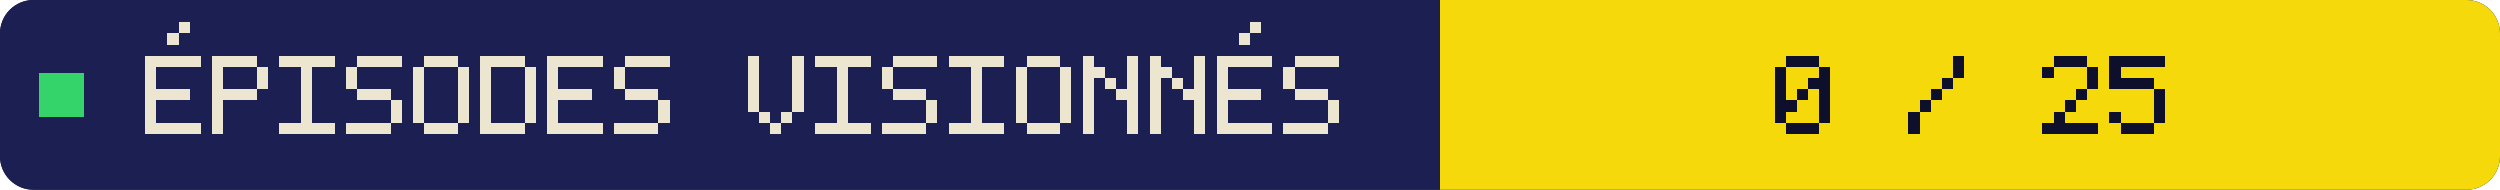
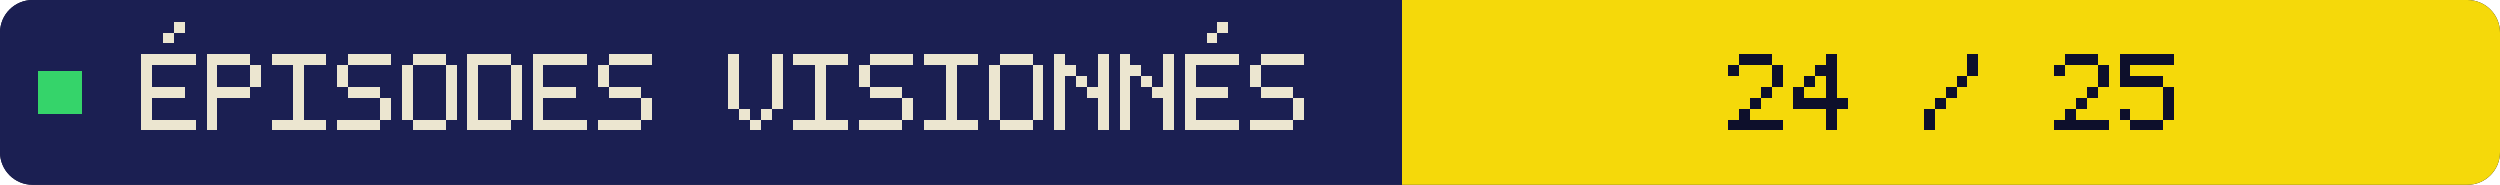
- <svg xmlns="http://www.w3.org/2000/svg" viewBox="0 0 448 34" width="448" height="34" role="img" aria-labelledby="t d" shape-rendering="crispEdges">
+ <svg xmlns="http://www.w3.org/2000/svg" viewBox="0 0 460 34" width="460" height="34" role="img" aria-labelledby="t d" shape-rendering="crispEdges">
  <style>@keyframes v0{0%,50%{opacity:1}50.01%,100%{opacity:0}}.v0{animation:v0 8s steps(1) infinite}@keyframes v1{0%,49.99%{opacity:0}50%,100%{opacity:1}}.v1{animation:v1 8s steps(1) infinite}.v{opacity:0}.led{animation:led 1.6s steps(1) infinite}@keyframes led{0%,59%{opacity:1}60%,100%{opacity:.2}}@media (prefers-reduced-motion:reduce){*{animation:none!important}}</style>
  <defs>
    <clipPath id="frame">
-       <rect width="448" height="34" rx="6" />
+       <rect width="460" height="34" rx="6" />
    </clipPath>
    <path id="gc9" d="M0 0h5v1h-5zM0 1h1v1h-1zM0 2h1v1h-1zM0 3h4v1h-4zM0 4h1v1h-1zM0 5h1v1h-1zM0 6h5v1h-5zM3 -3h1v1h-1zM2 -2h1v1h-1z" />
    <path id="g50" d="M0 0h4v1h-4zM0 1h1v1h-1zM4 1h1v1h-1zM0 2h1v1h-1zM4 2h1v1h-1zM0 3h4v1h-4zM0 4h1v1h-1zM0 5h1v1h-1zM0 6h1v1h-1z" />
    <path id="g49" d="M0 0h5v1h-5zM2 1h1v1h-1zM2 2h1v1h-1zM2 3h1v1h-1zM2 4h1v1h-1zM2 5h1v1h-1zM0 6h5v1h-5z" />
    <path id="g53" d="M1 0h4v1h-4zM0 1h1v1h-1zM0 2h1v1h-1zM1 3h3v1h-3zM4 4h1v1h-1zM4 5h1v1h-1zM0 6h4v1h-4z" />
    <path id="g4f" d="M1 0h3v1h-3zM0 1h1v1h-1zM4 1h1v1h-1zM0 2h1v1h-1zM4 2h1v1h-1zM0 3h1v1h-1zM4 3h1v1h-1zM0 4h1v1h-1zM4 4h1v1h-1zM0 5h1v1h-1zM4 5h1v1h-1zM1 6h3v1h-3z" />
    <path id="g44" d="M0 0h4v1h-4zM0 1h1v1h-1zM4 1h1v1h-1zM0 2h1v1h-1zM4 2h1v1h-1zM0 3h1v1h-1zM4 3h1v1h-1zM0 4h1v1h-1zM4 4h1v1h-1zM0 5h1v1h-1zM4 5h1v1h-1zM0 6h4v1h-4z" />
    <path id="g45" d="M0 0h5v1h-5zM0 1h1v1h-1zM0 2h1v1h-1zM0 3h4v1h-4zM0 4h1v1h-1zM0 5h1v1h-1zM0 6h5v1h-5z" />
    <path id="g56" d="M0 0h1v1h-1zM4 0h1v1h-1zM0 1h1v1h-1zM4 1h1v1h-1zM0 2h1v1h-1zM4 2h1v1h-1zM0 3h1v1h-1zM4 3h1v1h-1zM0 4h1v1h-1zM4 4h1v1h-1zM1 5h1v1h-1zM3 5h1v1h-1zM2 6h1v1h-1z" />
    <path id="g4e" d="M0 0h1v1h-1zM4 0h1v1h-1zM0 1h2v1h-2zM4 1h1v1h-1zM0 2h1v1h-1zM2 2h1v1h-1zM4 2h1v1h-1zM0 3h1v1h-1zM3 3h2v1h-2zM0 4h1v1h-1zM4 4h1v1h-1zM0 5h1v1h-1zM4 5h1v1h-1zM0 6h1v1h-1zM4 6h1v1h-1z" />
-     <path id="g30" d="M1 0h3v1h-3zM0 1h1v1h-1zM4 1h1v1h-1zM0 2h1v1h-1zM3 2h2v1h-2zM0 3h1v1h-1zM2 3h1v1h-1zM4 3h1v1h-1zM0 4h2v1h-2zM4 4h1v1h-1zM0 5h1v1h-1zM4 5h1v1h-1zM1 6h3v1h-3z" />
+     <path id="g32" d="M1 0h3v1h-3zM0 1h1v1h-1zM4 1h1v1h-1zM4 2h1v1h-1zM3 3h1v1h-1zM2 4h1v1h-1zM1 5h1v1h-1zM0 6h5v1h-5z" />
+     <path id="g34" d="M3 0h1v1h-1zM2 1h2v1h-2zM1 2h1v1h-1zM3 2h1v1h-1zM0 3h1v1h-1zM3 3h1v1h-1zM0 4h5v1h-5zM3 5h1v1h-1zM3 6h1v1h-1z" />
    <path id="g2f" d="M4 0h1v1h-1zM4 1h1v1h-1zM3 2h1v1h-1zM2 3h1v1h-1zM1 4h1v1h-1zM0 5h1v1h-1zM0 6h1v1h-1z" />
-     <path id="g32" d="M1 0h3v1h-3zM0 1h1v1h-1zM4 1h1v1h-1zM4 2h1v1h-1zM3 3h1v1h-1zM2 4h1v1h-1zM1 5h1v1h-1zM0 6h5v1h-5z" />
    <path id="g35" d="M0 0h5v1h-5zM0 1h1v1h-1zM0 2h4v1h-4zM4 3h1v1h-1zM4 4h1v1h-1zM0 5h1v1h-1zM4 5h1v1h-1zM1 6h3v1h-3z" />
-     <path id="g59" d="M0 0h1v1h-1zM4 0h1v1h-1zM0 1h1v1h-1zM4 1h1v1h-1zM1 2h1v1h-1zM3 2h1v1h-1zM2 3h1v1h-1zM2 4h1v1h-1zM2 5h1v1h-1zM2 6h1v1h-1z" />
-     <path id="g54" d="M0 0h5v1h-5zM2 1h1v1h-1zM2 2h1v1h-1zM2 3h1v1h-1zM2 4h1v1h-1zM2 5h1v1h-1zM2 6h1v1h-1z" />
-     <path id="g52" d="M0 0h4v1h-4zM0 1h1v1h-1zM4 1h1v1h-1zM0 2h1v1h-1zM4 2h1v1h-1zM0 3h4v1h-4zM0 4h1v1h-1zM2 4h1v1h-1zM0 5h1v1h-1zM3 5h1v1h-1zM0 6h1v1h-1zM4 6h1v1h-1z" />
+     <path id="g4c" d="M0 0h1v1h-1zM0 1h1v1h-1zM0 2h1v1h-1zM0 3h1v1h-1zM0 4h1v1h-1zM0 5h1v1h-1zM0 6h5v1h-5z" />
+     <path id="g4d" d="M0 0h1v1h-1zM4 0h1v1h-1zM0 1h2v1h-2zM3 1h2v1h-2zM0 2h1v1h-1zM2 2h1v1h-1zM4 2h1v1h-1zM0 3h1v1h-1zM2 3h1v1h-1zM4 3h1v1h-1zM0 4h1v1h-1zM4 4h1v1h-1zM0 5h1v1h-1zM4 5h1v1h-1zM0 6h1v1h-1zM4 6h1v1h-1z" />
    <path id="g41" d="M1 0h3v1h-3zM0 1h1v1h-1zM4 1h1v1h-1zM0 2h1v1h-1zM4 2h1v1h-1zM0 3h5v1h-5zM0 4h1v1h-1zM4 4h1v1h-1zM0 5h1v1h-1zM4 5h1v1h-1zM0 6h1v1h-1zM4 6h1v1h-1z" />
-     <path id="g4c" d="M0 0h1v1h-1zM0 1h1v1h-1zM0 2h1v1h-1zM0 3h1v1h-1zM0 4h1v1h-1zM0 5h1v1h-1zM0 6h5v1h-5z" />
+     <path id="g51" d="M1 0h3v1h-3zM0 1h1v1h-1zM4 1h1v1h-1zM0 2h1v1h-1zM4 2h1v1h-1zM0 3h1v1h-1zM4 3h1v1h-1zM0 4h1v1h-1zM2 4h1v1h-1zM4 4h1v1h-1zM0 5h1v1h-1zM3 5h1v1h-1zM1 6h2v1h-2zM4 6h1v1h-1z" />
+     <path id="g55" d="M0 0h1v1h-1zM4 0h1v1h-1zM0 1h1v1h-1zM4 1h1v1h-1zM0 2h1v1h-1zM4 2h1v1h-1zM0 3h1v1h-1zM4 3h1v1h-1zM0 4h1v1h-1zM4 4h1v1h-1zM0 5h1v1h-1zM4 5h1v1h-1zM1 6h3v1h-3z" />
  </defs>
  <g clip-path="url(#frame)">
-     <rect width="448" height="34" fill="#0d0f2b" />
+     <rect width="460" height="34" fill="#0d0f2b" />
    <rect x="0" y="0" width="20" height="34" fill="#1b1f52" />
    <rect class="led" x="7" y="13" width="8" height="8" fill="#35d46a" />
    <rect x="20" y="0" width="238" height="34" fill="#1b1f52" />
    <g transform="translate(26 10) scale(2)" fill="#ece6d0">
      <use href="#gc9" x="0" />
      <use href="#g50" x="6" />
      <use href="#g49" x="12" />
      <use href="#g53" x="18" />
      <use href="#g4f" x="24" />
      <use href="#g44" x="30" />
      <use href="#g45" x="36" />
      <use href="#g53" x="42" />
      <use href="#g56" x="54" />
      <use href="#g49" x="60" />
      <use href="#g53" x="66" />
      <use href="#g49" x="72" />
      <use href="#g4f" x="78" />
      <use href="#g4e" x="84" />
      <use href="#g4e" x="90" />
      <use href="#gc9" x="96" />
      <use href="#g53" x="102" />
    </g>
    <g class="v v0" style="opacity:1">
-       <rect x="258" y="0" width="190" height="34" fill="#f5d90a" />
+       <rect x="258" y="0" width="202" height="34" fill="#f5d90a" />
      <g transform="translate(318 10) scale(2)" fill="#0d0f2b">
-         <use href="#g30" x="0" />
-         <use href="#g2f" x="12" />
-         <use href="#g32" x="24" />
-         <use href="#g35" x="30" />
+         <use href="#g32" x="0" />
+         <use href="#g34" x="6" />
+         <use href="#g2f" x="18" />
+         <use href="#g32" x="30" />
+         <use href="#g35" x="36" />
      </g>
    </g>
    <g class="v v1">
-       <rect x="258" y="0" width="190" height="34" fill="#f5d90a" />
+       <rect x="258" y="0" width="202" height="34" fill="#f5d90a" />
      <g transform="translate(270 10) scale(2)" fill="#0d0f2b">
-         <use href="#g4f" x="0" />
-         <use href="#g4e" x="6" />
-         <use href="#g59" x="18" />
-         <use href="#g54" x="30" />
-         <use href="#g52" x="36" />
+         <use href="#g49" x="0" />
+         <use href="#g4c" x="6" />
+         <use href="#g45" x="18" />
+         <use href="#g4e" x="24" />
+         <use href="#g4d" x="36" />
        <use href="#g41" x="42" />
-         <use href="#g56" x="48" />
-         <use href="#g41" x="54" />
-         <use href="#g49" x="60" />
-         <use href="#g4c" x="66" />
-         <use href="#g4c" x="72" />
-         <use href="#g45" x="78" />
+         <use href="#g4e" x="48" />
+         <use href="#g51" x="54" />
+         <use href="#g55" x="60" />
+         <use href="#g45" x="66" />
+         <use href="#g55" x="78" />
+         <use href="#g4e" x="84" />
      </g>
    </g>
  </g>
</svg>
